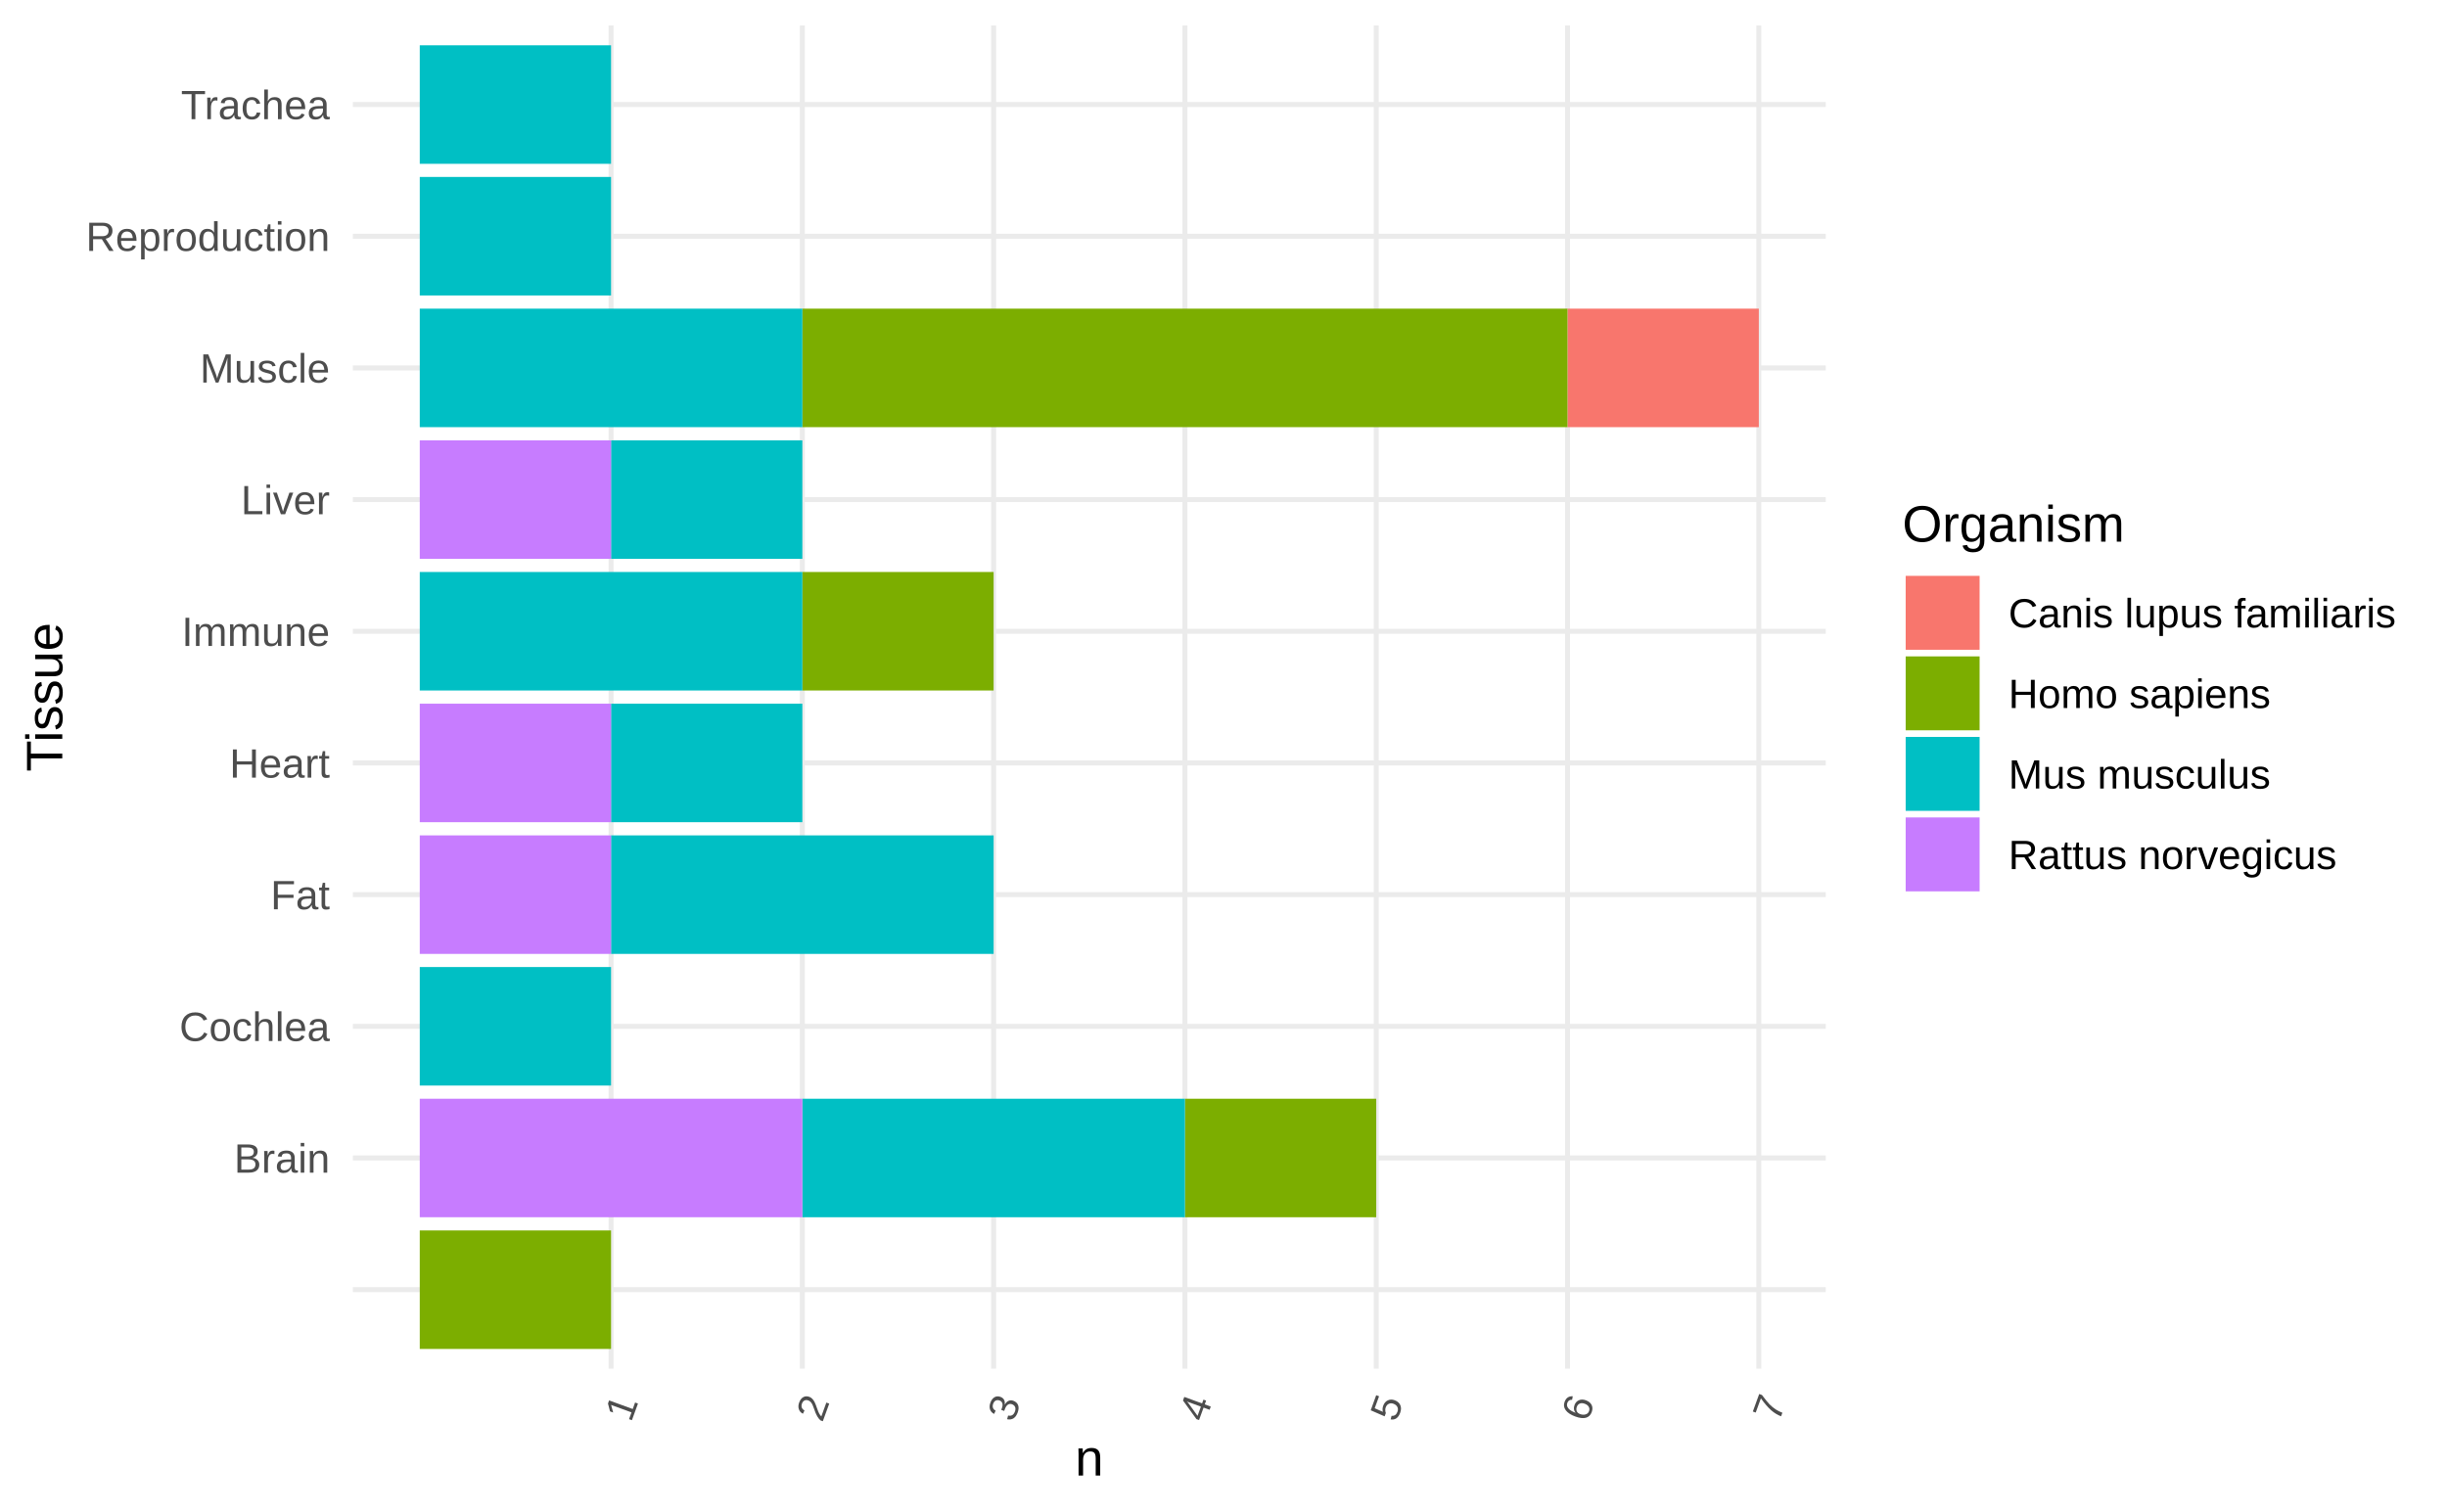
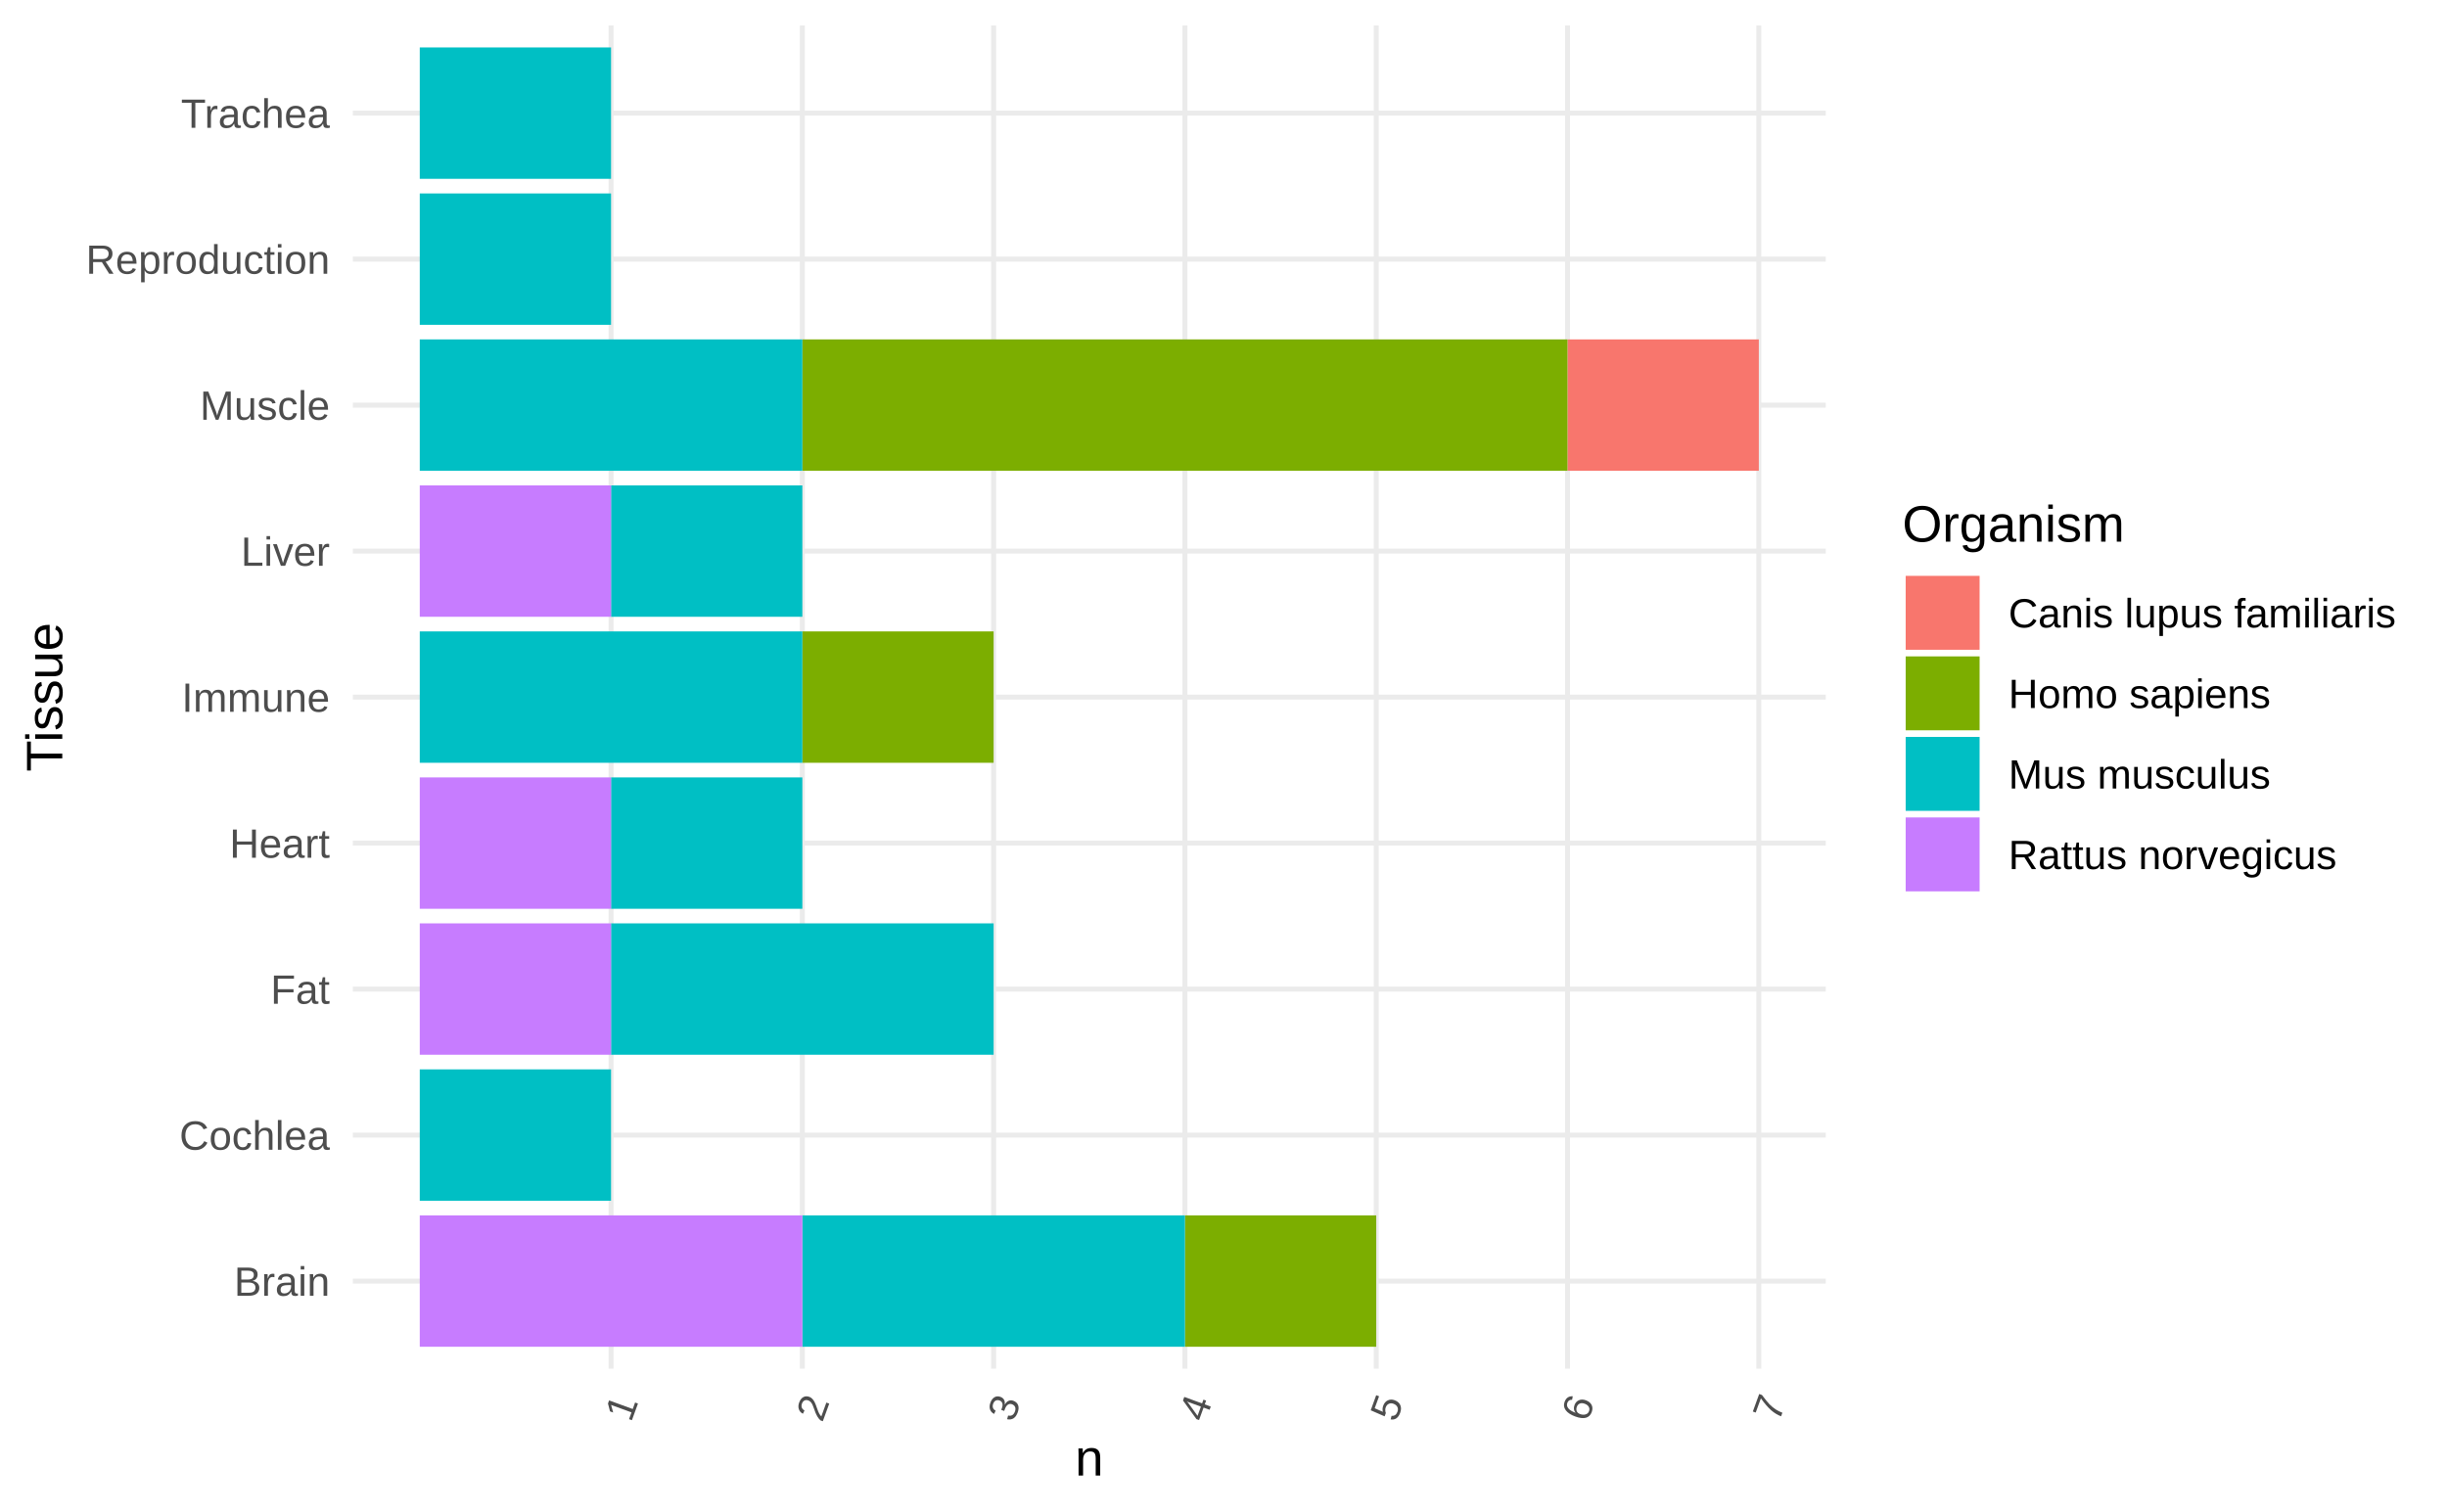
<svg xmlns="http://www.w3.org/2000/svg" class="svglite" width="525.00pt" height="324.43pt" viewBox="0 0 525.00 324.43">
  <defs>
    <style type="text/css">
    .svglite line, .svglite polyline, .svglite polygon, .svglite path, .svglite rect, .svglite circle {
      fill: none;
      stroke: #000000;
      stroke-linecap: round;
      stroke-linejoin: round;
      stroke-miterlimit: 10.00;
    }
    .svglite text {
      white-space: pre;
    }
  </style>
  </defs>
  <rect width="100%" height="100%" style="stroke: none; fill: none;" />
  <defs>
    <clipPath id="cpMC4wMHw1MjUuMDB8MC4wMHwzMjQuNDM=">
      <rect x="0.00" y="0.00" width="525.00" height="324.43" />
    </clipPath>
  </defs>
  <g clip-path="url(#cpMC4wMHw1MjUuMDB8MC4wMHwzMjQuNDM=)">
</g>
  <defs>
    <clipPath id="cpNzUuNzB8MzkxLjcxfDUuNDh8MjkzLjY5">
      <rect x="75.70" y="5.48" width="316.02" height="288.21" />
    </clipPath>
  </defs>
  <g clip-path="url(#cpNzUuNzB8MzkxLjcxfDUuNDh8MjkzLjY5)">
-     <polyline points="75.70,276.74 391.71,276.74 " style="stroke-width: 1.07; stroke: #EBEBEB; stroke-linecap: butt;" />
-     <polyline points="75.70,248.48 391.71,248.48 " style="stroke-width: 1.07; stroke: #EBEBEB; stroke-linecap: butt;" />
-     <polyline points="75.70,220.23 391.71,220.23 " style="stroke-width: 1.07; stroke: #EBEBEB; stroke-linecap: butt;" />
-     <polyline points="75.70,191.97 391.71,191.97 " style="stroke-width: 1.07; stroke: #EBEBEB; stroke-linecap: butt;" />
-     <polyline points="75.70,163.72 391.71,163.72 " style="stroke-width: 1.07; stroke: #EBEBEB; stroke-linecap: butt;" />
-     <polyline points="75.70,135.46 391.71,135.46 " style="stroke-width: 1.07; stroke: #EBEBEB; stroke-linecap: butt;" />
-     <polyline points="75.70,107.20 391.71,107.20 " style="stroke-width: 1.07; stroke: #EBEBEB; stroke-linecap: butt;" />
-     <polyline points="75.70,78.95 391.71,78.95 " style="stroke-width: 1.07; stroke: #EBEBEB; stroke-linecap: butt;" />
-     <polyline points="75.70,50.69 391.71,50.69 " style="stroke-width: 1.07; stroke: #EBEBEB; stroke-linecap: butt;" />
-     <polyline points="75.70,22.43 391.71,22.43 " style="stroke-width: 1.07; stroke: #EBEBEB; stroke-linecap: butt;" />
+     <polyline points="75.70,274.90 391.71,274.90 " style="stroke-width: 1.07; stroke: #EBEBEB; stroke-linecap: butt;" />
+     <polyline points="75.70,243.57 391.71,243.57 " style="stroke-width: 1.07; stroke: #EBEBEB; stroke-linecap: butt;" />
+     <polyline points="75.70,212.24 391.71,212.24 " style="stroke-width: 1.07; stroke: #EBEBEB; stroke-linecap: butt;" />
+     <polyline points="75.70,180.91 391.71,180.91 " style="stroke-width: 1.07; stroke: #EBEBEB; stroke-linecap: butt;" />
+     <polyline points="75.70,149.59 391.71,149.59 " style="stroke-width: 1.07; stroke: #EBEBEB; stroke-linecap: butt;" />
+     <polyline points="75.70,118.26 391.71,118.26 " style="stroke-width: 1.07; stroke: #EBEBEB; stroke-linecap: butt;" />
+     <polyline points="75.70,86.93 391.71,86.93 " style="stroke-width: 1.07; stroke: #EBEBEB; stroke-linecap: butt;" />
+     <polyline points="75.70,55.60 391.71,55.60 " style="stroke-width: 1.07; stroke: #EBEBEB; stroke-linecap: butt;" />
+     <polyline points="75.70,24.28 391.71,24.28 " style="stroke-width: 1.07; stroke: #EBEBEB; stroke-linecap: butt;" />
    <polyline points="131.10,293.69 131.10,5.48 " style="stroke-width: 1.07; stroke: #EBEBEB; stroke-linecap: butt;" />
    <polyline points="172.14,293.69 172.14,5.48 " style="stroke-width: 1.07; stroke: #EBEBEB; stroke-linecap: butt;" />
    <polyline points="213.18,293.69 213.18,5.48 " style="stroke-width: 1.07; stroke: #EBEBEB; stroke-linecap: butt;" />
    <polyline points="254.23,293.69 254.23,5.48 " style="stroke-width: 1.07; stroke: #EBEBEB; stroke-linecap: butt;" />
    <polyline points="295.27,293.69 295.27,5.48 " style="stroke-width: 1.07; stroke: #EBEBEB; stroke-linecap: butt;" />
    <polyline points="336.31,293.69 336.31,5.48 " style="stroke-width: 1.07; stroke: #EBEBEB; stroke-linecap: butt;" />
    <polyline points="377.35,293.69 377.35,5.48 " style="stroke-width: 1.07; stroke: #EBEBEB; stroke-linecap: butt;" />
-     <rect x="90.06" y="264.03" width="41.04" height="25.43" style="stroke-width: 1.07; stroke: none; stroke-linecap: butt; stroke-linejoin: miter; fill: #7CAE00;" />
-     <rect x="254.23" y="235.77" width="41.04" height="25.43" style="stroke-width: 1.07; stroke: none; stroke-linecap: butt; stroke-linejoin: miter; fill: #7CAE00;" />
-     <rect x="172.14" y="235.77" width="82.08" height="25.43" style="stroke-width: 1.07; stroke: none; stroke-linecap: butt; stroke-linejoin: miter; fill: #00BFC4;" />
-     <rect x="90.06" y="235.77" width="82.08" height="25.43" style="stroke-width: 1.07; stroke: none; stroke-linecap: butt; stroke-linejoin: miter; fill: #C77CFF;" />
-     <rect x="90.06" y="207.51" width="41.04" height="25.43" style="stroke-width: 1.07; stroke: none; stroke-linecap: butt; stroke-linejoin: miter; fill: #00BFC4;" />
-     <rect x="131.10" y="179.26" width="82.08" height="25.43" style="stroke-width: 1.07; stroke: none; stroke-linecap: butt; stroke-linejoin: miter; fill: #00BFC4;" />
-     <rect x="90.06" y="179.26" width="41.04" height="25.43" style="stroke-width: 1.07; stroke: none; stroke-linecap: butt; stroke-linejoin: miter; fill: #C77CFF;" />
-     <rect x="131.10" y="151.00" width="41.04" height="25.43" style="stroke-width: 1.07; stroke: none; stroke-linecap: butt; stroke-linejoin: miter; fill: #00BFC4;" />
-     <rect x="90.06" y="151.00" width="41.04" height="25.43" style="stroke-width: 1.07; stroke: none; stroke-linecap: butt; stroke-linejoin: miter; fill: #C77CFF;" />
-     <rect x="172.14" y="122.74" width="41.04" height="25.43" style="stroke-width: 1.07; stroke: none; stroke-linecap: butt; stroke-linejoin: miter; fill: #7CAE00;" />
-     <rect x="90.06" y="122.74" width="82.08" height="25.43" style="stroke-width: 1.07; stroke: none; stroke-linecap: butt; stroke-linejoin: miter; fill: #00BFC4;" />
-     <rect x="131.10" y="94.49" width="41.04" height="25.43" style="stroke-width: 1.07; stroke: none; stroke-linecap: butt; stroke-linejoin: miter; fill: #00BFC4;" />
-     <rect x="90.06" y="94.49" width="41.04" height="25.43" style="stroke-width: 1.07; stroke: none; stroke-linecap: butt; stroke-linejoin: miter; fill: #C77CFF;" />
-     <rect x="336.31" y="66.23" width="41.04" height="25.43" style="stroke-width: 1.07; stroke: none; stroke-linecap: butt; stroke-linejoin: miter; fill: #F8766D;" />
-     <rect x="172.14" y="66.23" width="164.16" height="25.43" style="stroke-width: 1.07; stroke: none; stroke-linecap: butt; stroke-linejoin: miter; fill: #7CAE00;" />
-     <rect x="90.06" y="66.23" width="82.08" height="25.43" style="stroke-width: 1.07; stroke: none; stroke-linecap: butt; stroke-linejoin: miter; fill: #00BFC4;" />
-     <rect x="90.06" y="37.97" width="41.04" height="25.43" style="stroke-width: 1.07; stroke: none; stroke-linecap: butt; stroke-linejoin: miter; fill: #00BFC4;" />
-     <rect x="90.06" y="9.72" width="41.04" height="25.43" style="stroke-width: 1.07; stroke: none; stroke-linecap: butt; stroke-linejoin: miter; fill: #00BFC4;" />
+     <rect x="254.23" y="260.80" width="41.04" height="28.19" style="stroke-width: 1.07; stroke: none; stroke-linecap: butt; stroke-linejoin: miter; fill: #7CAE00;" />
+     <rect x="172.14" y="260.80" width="82.08" height="28.19" style="stroke-width: 1.07; stroke: none; stroke-linecap: butt; stroke-linejoin: miter; fill: #00BFC4;" />
+     <rect x="90.06" y="260.80" width="82.08" height="28.19" style="stroke-width: 1.07; stroke: none; stroke-linecap: butt; stroke-linejoin: miter; fill: #C77CFF;" />
+     <rect x="90.06" y="229.47" width="41.04" height="28.19" style="stroke-width: 1.07; stroke: none; stroke-linecap: butt; stroke-linejoin: miter; fill: #00BFC4;" />
+     <rect x="131.10" y="198.14" width="82.08" height="28.19" style="stroke-width: 1.07; stroke: none; stroke-linecap: butt; stroke-linejoin: miter; fill: #00BFC4;" />
+     <rect x="90.06" y="198.14" width="41.04" height="28.19" style="stroke-width: 1.07; stroke: none; stroke-linecap: butt; stroke-linejoin: miter; fill: #C77CFF;" />
+     <rect x="131.10" y="166.82" width="41.04" height="28.19" style="stroke-width: 1.07; stroke: none; stroke-linecap: butt; stroke-linejoin: miter; fill: #00BFC4;" />
+     <rect x="90.06" y="166.82" width="41.04" height="28.19" style="stroke-width: 1.07; stroke: none; stroke-linecap: butt; stroke-linejoin: miter; fill: #C77CFF;" />
+     <rect x="172.14" y="135.49" width="41.04" height="28.19" style="stroke-width: 1.07; stroke: none; stroke-linecap: butt; stroke-linejoin: miter; fill: #7CAE00;" />
+     <rect x="90.06" y="135.49" width="82.08" height="28.19" style="stroke-width: 1.07; stroke: none; stroke-linecap: butt; stroke-linejoin: miter; fill: #00BFC4;" />
+     <rect x="131.10" y="104.16" width="41.04" height="28.19" style="stroke-width: 1.07; stroke: none; stroke-linecap: butt; stroke-linejoin: miter; fill: #00BFC4;" />
+     <rect x="90.06" y="104.16" width="41.04" height="28.19" style="stroke-width: 1.07; stroke: none; stroke-linecap: butt; stroke-linejoin: miter; fill: #C77CFF;" />
+     <rect x="336.31" y="72.83" width="41.04" height="28.19" style="stroke-width: 1.07; stroke: none; stroke-linecap: butt; stroke-linejoin: miter; fill: #F8766D;" />
+     <rect x="172.14" y="72.83" width="164.16" height="28.19" style="stroke-width: 1.07; stroke: none; stroke-linecap: butt; stroke-linejoin: miter; fill: #7CAE00;" />
+     <rect x="90.06" y="72.83" width="82.08" height="28.19" style="stroke-width: 1.07; stroke: none; stroke-linecap: butt; stroke-linejoin: miter; fill: #00BFC4;" />
+     <rect x="90.06" y="41.51" width="41.04" height="28.19" style="stroke-width: 1.07; stroke: none; stroke-linecap: butt; stroke-linejoin: miter; fill: #00BFC4;" />
+     <rect x="90.06" y="10.18" width="41.04" height="28.19" style="stroke-width: 1.07; stroke: none; stroke-linecap: butt; stroke-linejoin: miter; fill: #00BFC4;" />
  </g>
  <g clip-path="url(#cpMC4wMHw1MjUuMDB8MC4wMHwzMjQuNDM=)">
-     <text x="70.77" y="251.63" text-anchor="end" style="font-size: 8.80px;fill: #4D4D4D; font-family: &quot;Arial&quot;;" textLength="20.54px" lengthAdjust="spacingAndGlyphs">Brain</text>
-     <text x="70.77" y="223.38" text-anchor="end" style="font-size: 8.80px;fill: #4D4D4D; font-family: &quot;Arial&quot;;" textLength="32.28px" lengthAdjust="spacingAndGlyphs">Cochlea</text>
-     <text x="70.77" y="195.12" text-anchor="end" style="font-size: 8.80px;fill: #4D4D4D; font-family: &quot;Arial&quot;;" textLength="12.72px" lengthAdjust="spacingAndGlyphs">Fat</text>
-     <text x="70.77" y="166.87" text-anchor="end" style="font-size: 8.80px;fill: #4D4D4D; font-family: &quot;Arial&quot;;" textLength="21.52px" lengthAdjust="spacingAndGlyphs">Heart</text>
-     <text x="70.77" y="138.61" text-anchor="end" style="font-size: 8.80px;fill: #4D4D4D; font-family: &quot;Arial&quot;;" textLength="31.80px" lengthAdjust="spacingAndGlyphs">Immune</text>
-     <text x="70.77" y="110.35" text-anchor="end" style="font-size: 8.80px;fill: #4D4D4D; font-family: &quot;Arial&quot;;" textLength="19.07px" lengthAdjust="spacingAndGlyphs">Liver</text>
-     <text x="70.77" y="82.10" text-anchor="end" style="font-size: 8.80px;fill: #4D4D4D; font-family: &quot;Arial&quot;;" textLength="27.87px" lengthAdjust="spacingAndGlyphs">Muscle</text>
-     <text x="70.77" y="53.84" text-anchor="end" style="font-size: 8.80px;fill: #4D4D4D; font-family: &quot;Arial&quot;;" textLength="52.35px" lengthAdjust="spacingAndGlyphs">Reproduction</text>
-     <text x="70.77" y="25.58" text-anchor="end" style="font-size: 8.80px;fill: #4D4D4D; font-family: &quot;Arial&quot;;" textLength="31.96px" lengthAdjust="spacingAndGlyphs">Trachea</text>
+     <text x="70.77" y="278.05" text-anchor="end" style="font-size: 8.80px;fill: #4D4D4D; font-family: &quot;Arial&quot;;" textLength="20.54px" lengthAdjust="spacingAndGlyphs">Brain</text>
+     <text x="70.77" y="246.72" text-anchor="end" style="font-size: 8.80px;fill: #4D4D4D; font-family: &quot;Arial&quot;;" textLength="32.28px" lengthAdjust="spacingAndGlyphs">Cochlea</text>
+     <text x="70.77" y="215.39" text-anchor="end" style="font-size: 8.80px;fill: #4D4D4D; font-family: &quot;Arial&quot;;" textLength="12.72px" lengthAdjust="spacingAndGlyphs">Fat</text>
+     <text x="70.77" y="184.06" text-anchor="end" style="font-size: 8.80px;fill: #4D4D4D; font-family: &quot;Arial&quot;;" textLength="21.52px" lengthAdjust="spacingAndGlyphs">Heart</text>
+     <text x="70.77" y="152.74" text-anchor="end" style="font-size: 8.80px;fill: #4D4D4D; font-family: &quot;Arial&quot;;" textLength="31.80px" lengthAdjust="spacingAndGlyphs">Immune</text>
+     <text x="70.77" y="121.41" text-anchor="end" style="font-size: 8.80px;fill: #4D4D4D; font-family: &quot;Arial&quot;;" textLength="19.07px" lengthAdjust="spacingAndGlyphs">Liver</text>
+     <text x="70.77" y="90.08" text-anchor="end" style="font-size: 8.80px;fill: #4D4D4D; font-family: &quot;Arial&quot;;" textLength="27.87px" lengthAdjust="spacingAndGlyphs">Muscle</text>
+     <text x="70.77" y="58.75" text-anchor="end" style="font-size: 8.80px;fill: #4D4D4D; font-family: &quot;Arial&quot;;" textLength="52.35px" lengthAdjust="spacingAndGlyphs">Reproduction</text>
+     <text x="70.77" y="27.43" text-anchor="end" style="font-size: 8.80px;fill: #4D4D4D; font-family: &quot;Arial&quot;;" textLength="31.96px" lengthAdjust="spacingAndGlyphs">Trachea</text>
    <text transform="translate(137.02,300.78) rotate(-70)" text-anchor="end" style="font-size: 8.80px;fill: #4D4D4D; font-family: &quot;Arial&quot;;" textLength="4.90px" lengthAdjust="spacingAndGlyphs">1</text>
    <text transform="translate(178.06,300.78) rotate(-70)" text-anchor="end" style="font-size: 8.80px;fill: #4D4D4D; font-family: &quot;Arial&quot;;" textLength="4.90px" lengthAdjust="spacingAndGlyphs">2</text>
    <text transform="translate(219.10,300.78) rotate(-70)" text-anchor="end" style="font-size: 8.80px;fill: #4D4D4D; font-family: &quot;Arial&quot;;" textLength="4.90px" lengthAdjust="spacingAndGlyphs">3</text>
    <text transform="translate(260.15,300.78) rotate(-70)" text-anchor="end" style="font-size: 8.80px;fill: #4D4D4D; font-family: &quot;Arial&quot;;" textLength="4.90px" lengthAdjust="spacingAndGlyphs">4</text>
    <text transform="translate(301.19,300.78) rotate(-70)" text-anchor="end" style="font-size: 8.80px;fill: #4D4D4D; font-family: &quot;Arial&quot;;" textLength="4.90px" lengthAdjust="spacingAndGlyphs">5</text>
    <text transform="translate(342.23,300.78) rotate(-70)" text-anchor="end" style="font-size: 8.80px;fill: #4D4D4D; font-family: &quot;Arial&quot;;" textLength="4.90px" lengthAdjust="spacingAndGlyphs">6</text>
    <text transform="translate(383.27,300.78) rotate(-70)" text-anchor="end" style="font-size: 8.80px;fill: #4D4D4D; font-family: &quot;Arial&quot;;" textLength="4.90px" lengthAdjust="spacingAndGlyphs">7</text>
    <text x="233.70" y="316.63" text-anchor="middle" style="font-size: 11.00px; font-family: &quot;Arial&quot;;" textLength="6.12px" lengthAdjust="spacingAndGlyphs">n</text>
    <text transform="translate(13.36,149.59) rotate(-90)" text-anchor="middle" style="font-size: 11.00px; font-family: &quot;Arial&quot;;" textLength="31.99px" lengthAdjust="spacingAndGlyphs">Tissue</text>
    <text x="408.15" y="116.23" style="font-size: 11.00px; font-family: &quot;Arial&quot;;" textLength="47.69px" lengthAdjust="spacingAndGlyphs">Organism</text>
    <rect x="408.86" y="123.57" width="15.86" height="15.86" style="stroke-width: 1.07; stroke: none; stroke-linecap: butt; stroke-linejoin: miter; fill: #F8766D;" />
    <rect x="408.86" y="140.85" width="15.86" height="15.86" style="stroke-width: 1.07; stroke: none; stroke-linecap: butt; stroke-linejoin: miter; fill: #7CAE00;" />
    <rect x="408.86" y="158.13" width="15.86" height="15.86" style="stroke-width: 1.07; stroke: none; stroke-linecap: butt; stroke-linejoin: miter; fill: #00BFC4;" />
    <rect x="408.86" y="175.41" width="15.86" height="15.86" style="stroke-width: 1.07; stroke: none; stroke-linecap: butt; stroke-linejoin: miter; fill: #C77CFF;" />
    <text x="430.91" y="134.65" style="font-size: 8.80px; font-family: &quot;Arial&quot;;" textLength="83.13px" lengthAdjust="spacingAndGlyphs">Canis lupus familiaris</text>
    <text x="430.91" y="151.93" style="font-size: 8.80px; font-family: &quot;Arial&quot;;" textLength="56.25px" lengthAdjust="spacingAndGlyphs">Homo sapiens</text>
    <text x="430.91" y="169.21" style="font-size: 8.80px; font-family: &quot;Arial&quot;;" textLength="56.24px" lengthAdjust="spacingAndGlyphs">Mus musculus</text>
    <text x="430.91" y="186.49" style="font-size: 8.80px; font-family: &quot;Arial&quot;;" textLength="70.44px" lengthAdjust="spacingAndGlyphs">Rattus norvegicus</text>
  </g>
</svg>
